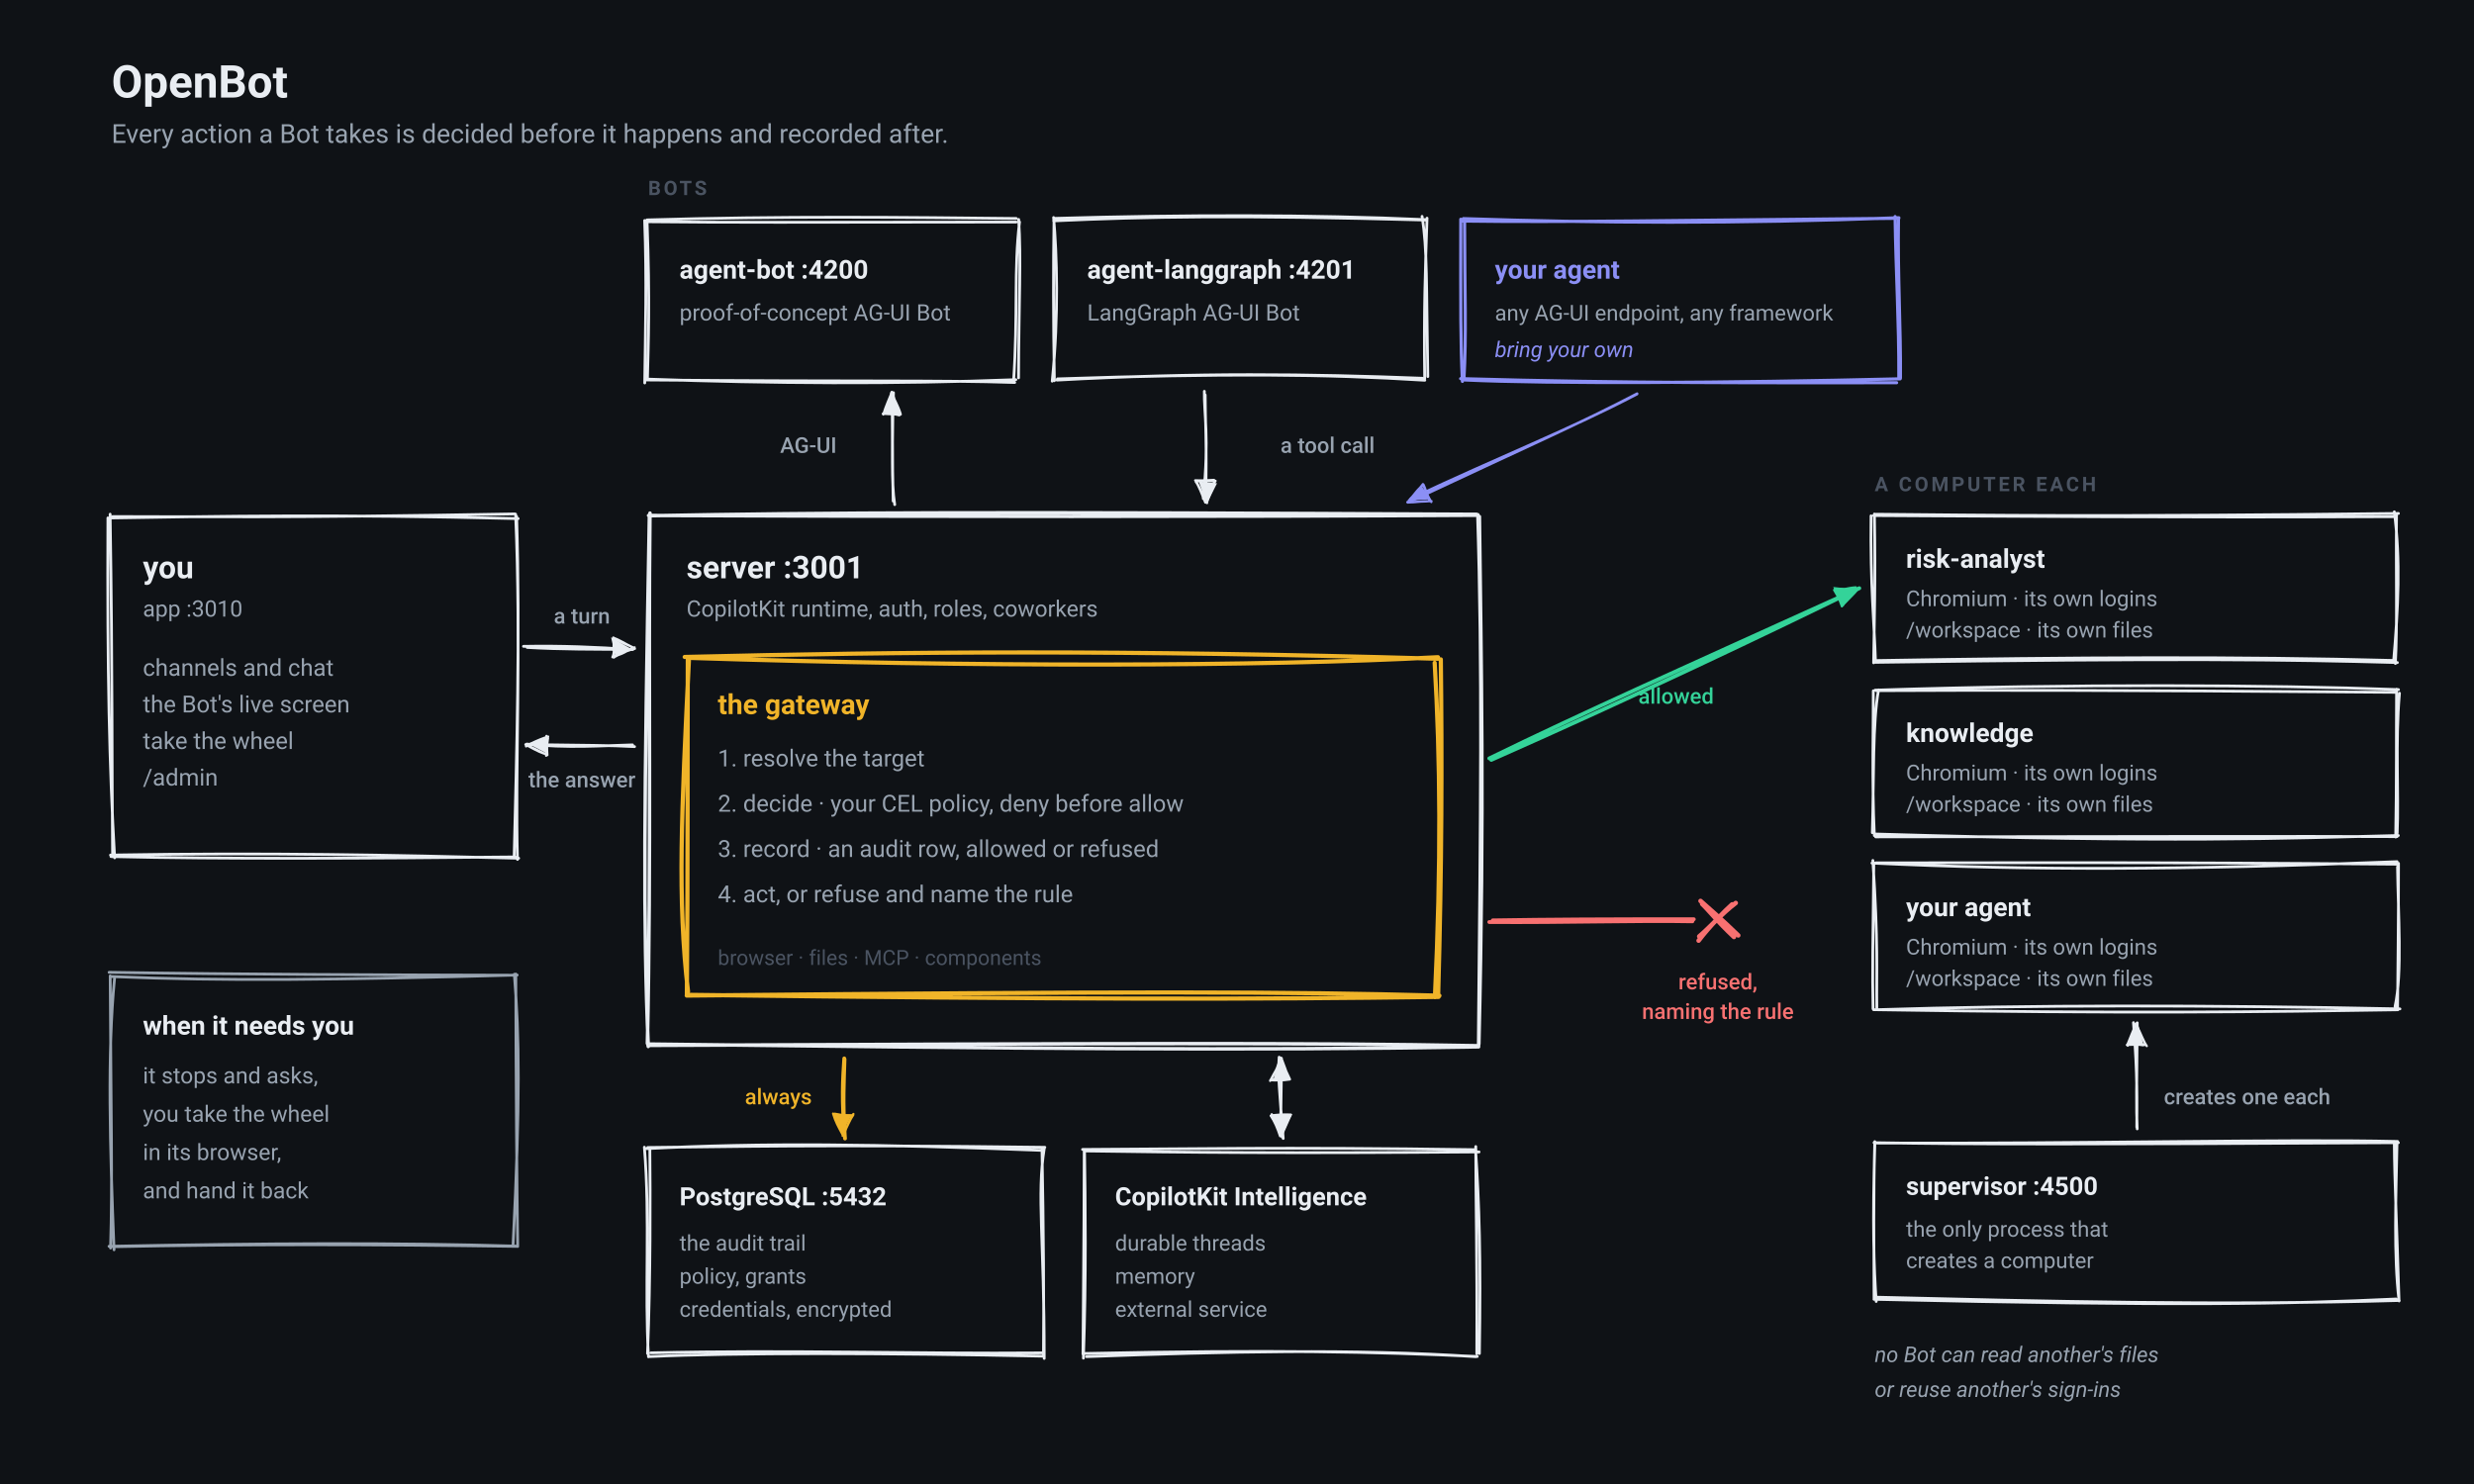
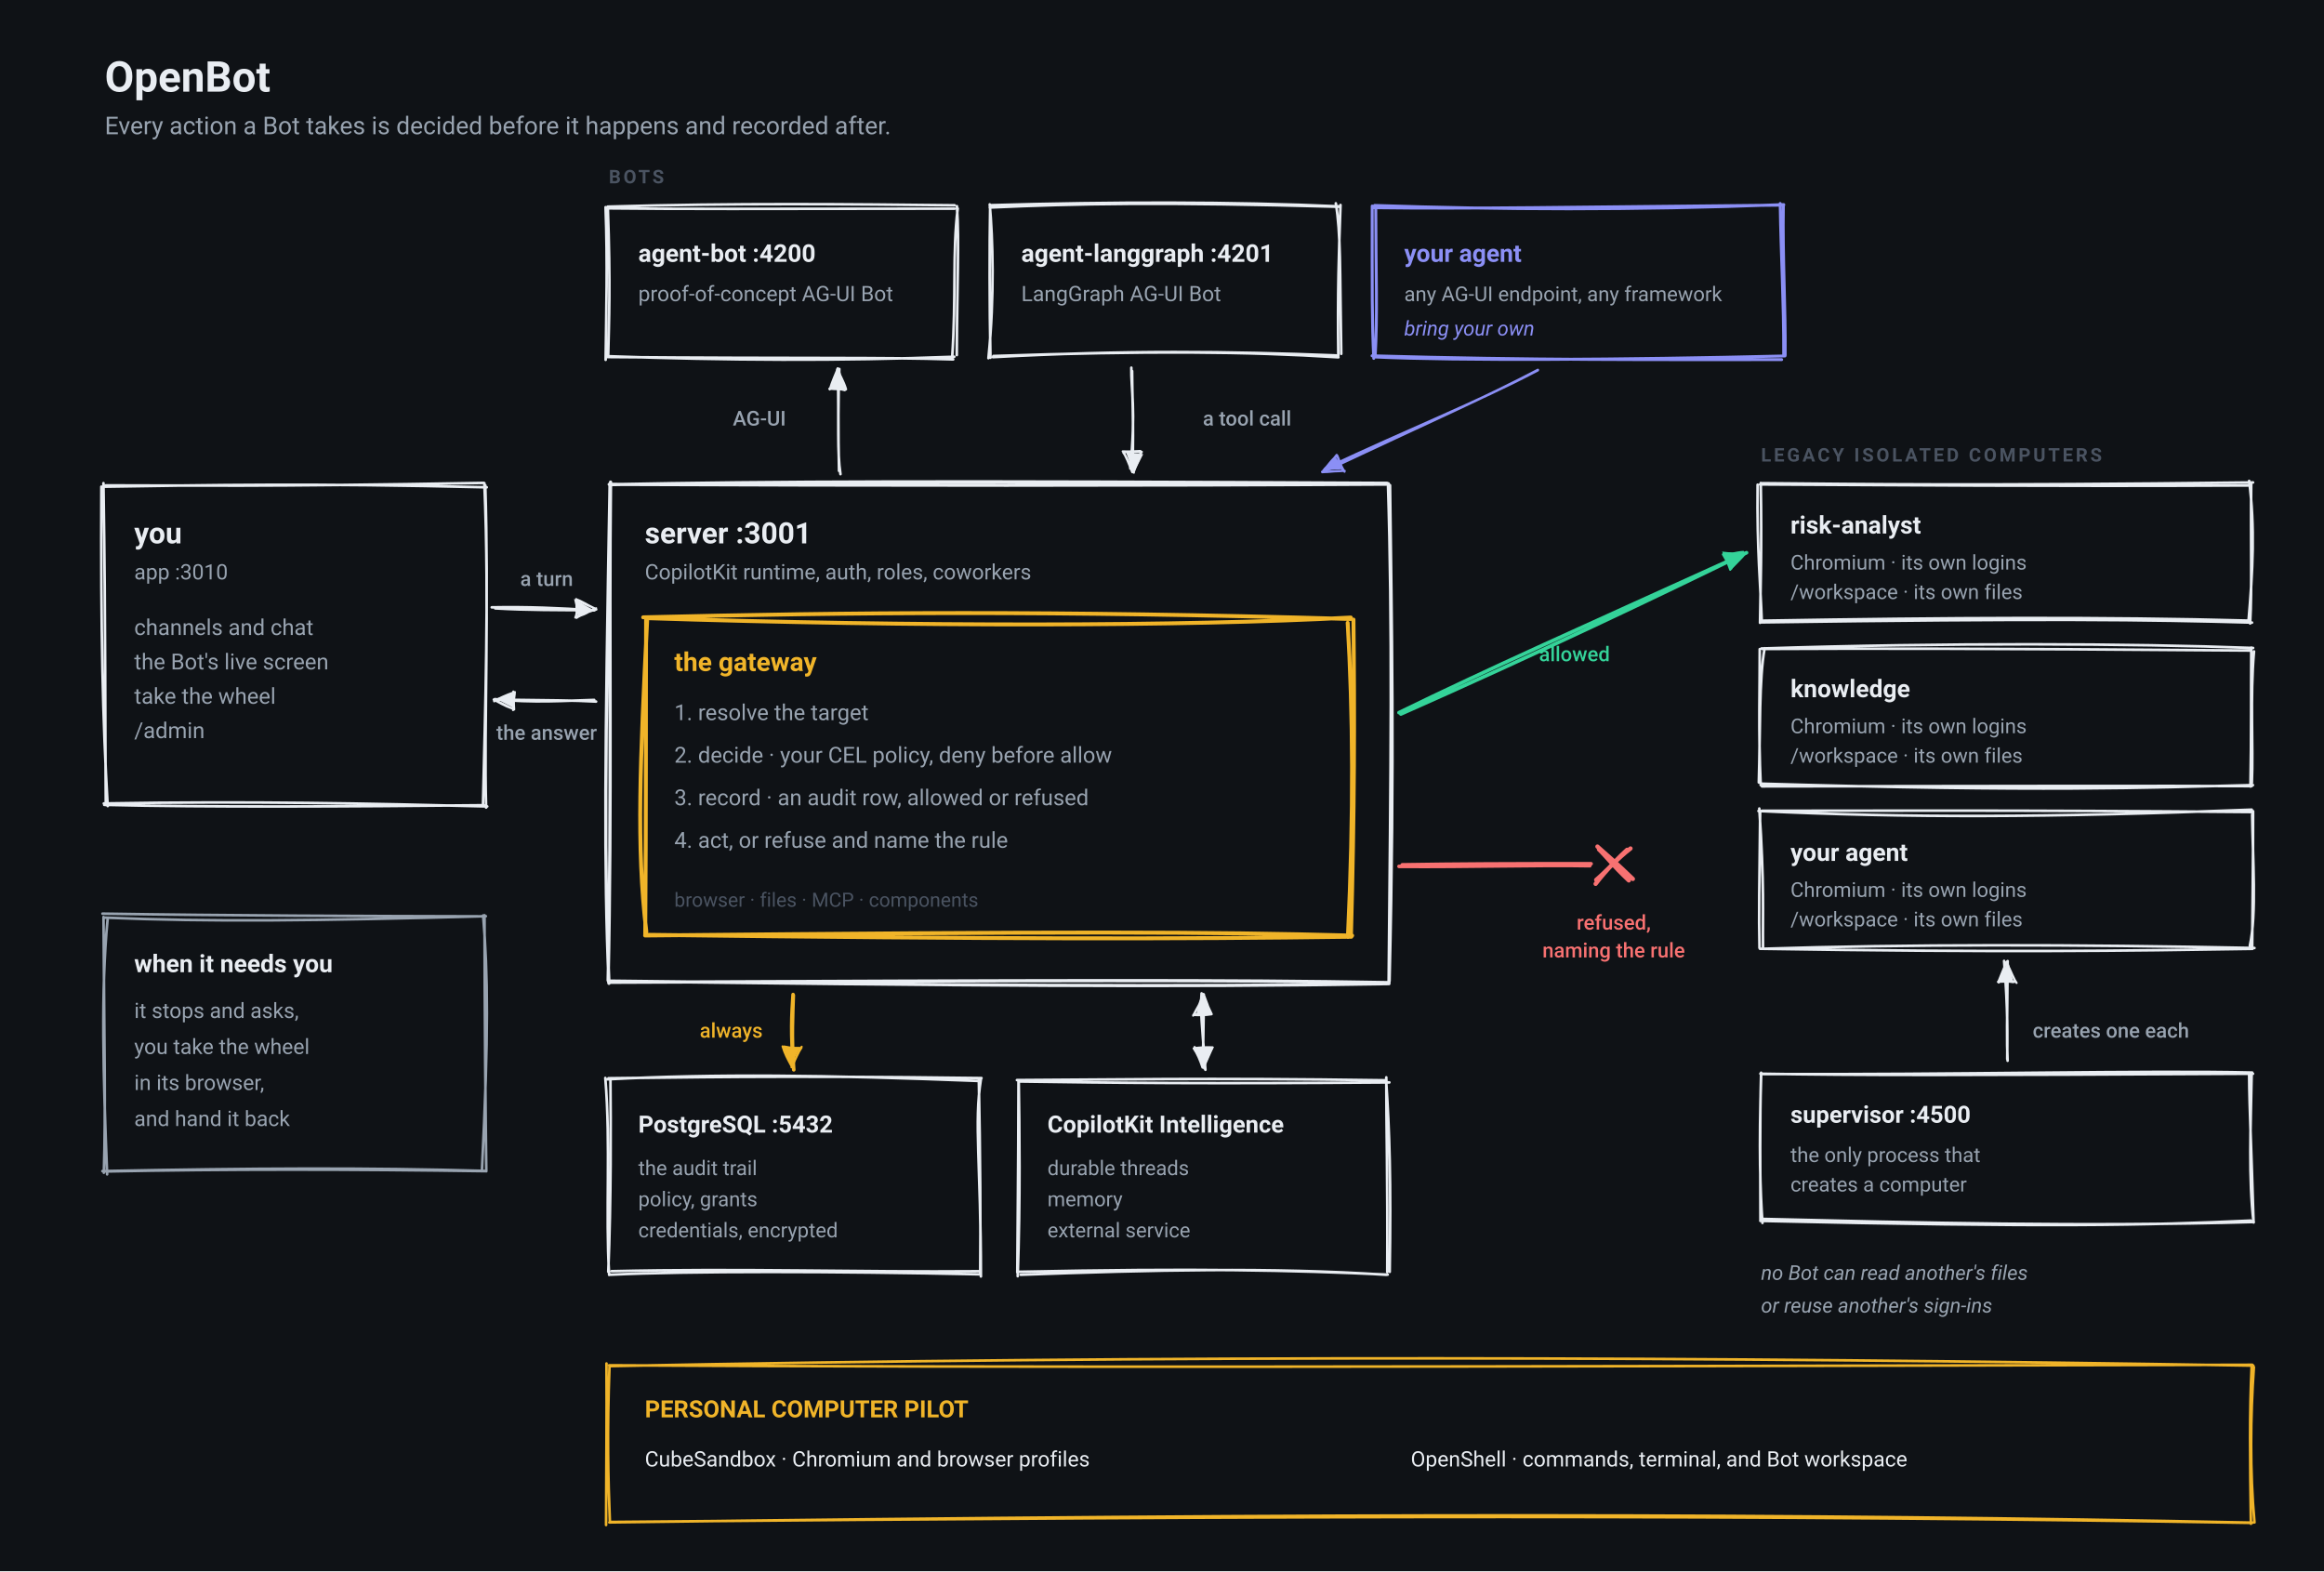
- <svg xmlns="http://www.w3.org/2000/svg" viewBox="0 0 1420 852" width="1420" height="852" role="img">
-   <rect width="1420" height="852" fill="#0f1216" />
+ <svg xmlns="http://www.w3.org/2000/svg" viewBox="0 0 1420 960" width="1420" height="960" role="img">
+   <rect width="1420" height="960" fill="#0f1216" />
  <text x="64" y="56" font-family="ui-sans-serif, -apple-system, &quot;Segoe UI&quot;, Roboto, &quot;Helvetica Neue&quot;, Arial, sans-serif" font-size="26" font-weight="700" fill="#e9edf2" text-anchor="start">OpenBot</text>
  <text x="64" y="82" font-family="ui-sans-serif, -apple-system, &quot;Segoe UI&quot;, Roboto, &quot;Helvetica Neue&quot;, Arial, sans-serif" font-size="15" font-weight="400" fill="#98a3b0" text-anchor="start">Every action a Bot takes is decided before it happens and recorded after.</text>
  <text x="372" y="112" font-family="ui-sans-serif, -apple-system, &quot;Segoe UI&quot;, Roboto, &quot;Helvetica Neue&quot;, Arial, sans-serif" font-size="11.5" font-weight="700" fill="#4a5361" text-anchor="start" letter-spacing="1.6">BOTS</text>
  <path d="M372.459 127.308 C414.776 127.759, 457.833 127.659, 583.253 127.486 M371.314 126.253 C447.726 123.952, 521.852 124.774, 583.301 125.438 M585.18 127.408 C581.847 154.688, 584.381 180.293, 581.723 219.523 M584.696 125.99 C586.201 148.555, 584.777 172.618, 584.612 216.954 M582.408 219.6 C539.665 218.165, 492.998 219.168, 370.501 218.146 M583.078 217.972 C513.37 220.622, 442.975 220.187, 372.597 217.689 M370.055 219.859 C370.41 190.429, 371.297 160.605, 370.005 126.592 M371.604 217.781 C372.11 196.383, 373.111 173.91, 371.39 126.774" fill="none" stroke="#e9edf2" stroke-width="1.6" stroke-linecap="round" stroke-linejoin="round" />
  <text x="390" y="160" font-family="ui-sans-serif, -apple-system, &quot;Segoe UI&quot;, Roboto, &quot;Helvetica Neue&quot;, Arial, sans-serif" font-size="15" font-weight="650" fill="#e9edf2" text-anchor="start">agent-bot :4200</text>
  <text x="390" y="184" font-family="ui-sans-serif, -apple-system, &quot;Segoe UI&quot;, Roboto, &quot;Helvetica Neue&quot;, Arial, sans-serif" font-size="13" font-weight="400" fill="#98a3b0" text-anchor="start">proof-of-concept AG-UI Bot</text>
  <path d="M604.775 126.801 C658.569 124.359, 709.445 123.363, 818.891 126.358 M605.577 125.367 C679.366 123.25, 752.602 123.122, 818.68 126.114 M816.214 124.226 C819.302 143.22, 818.592 161.637, 819.527 216.19 M819.073 125.246 C818.107 152.739, 817.177 180.29, 817.73 217.344 M816.418 217.164 C751.831 214.654, 687.014 213.821, 606.693 218.223 M817.783 218.312 C761.132 214.755, 702.33 214.284, 606.957 217.525 M603.944 218.849 C607.774 180.817, 606.609 145.481, 604.742 124.888 M605.182 218.568 C604.532 185.138, 604.558 150.418, 604.979 127.026" fill="none" stroke="#e9edf2" stroke-width="1.6" stroke-linecap="round" stroke-linejoin="round" />
  <text x="624" y="160" font-family="ui-sans-serif, -apple-system, &quot;Segoe UI&quot;, Roboto, &quot;Helvetica Neue&quot;, Arial, sans-serif" font-size="15" font-weight="650" fill="#e9edf2" text-anchor="start">agent-langgraph :4201</text>
  <text x="624" y="184" font-family="ui-sans-serif, -apple-system, &quot;Segoe UI&quot;, Roboto, &quot;Helvetica Neue&quot;, Arial, sans-serif" font-size="13" font-weight="400" fill="#98a3b0" text-anchor="start">LangGraph AG-UI Bot</text>
  <path d="M839.906 125.519 C917.269 128.1, 995.613 128.589, 1089.89 125.008 M839.221 126.903 C898.423 127.697, 957.675 126.537, 1089.867 125.323 M1087.726 124.33 C1088.194 156.991, 1089.996 184.306, 1089.874 216.835 M1089.658 125.969 C1089.12 156.892, 1091.049 189.556, 1090.784 217.05 M1088.611 219.723 C1012.727 219.721, 934.839 220.149, 838.354 217.387 M1090.652 217.49 C991.343 219.886, 890.466 220.45, 840.771 218.144 M839.382 218.97 C838.286 197.424, 838.387 177.494, 838.441 125.879 M840.237 218.084 C841.74 192.565, 840.685 167.963, 840.605 125.642" fill="none" stroke="#8b8ff5" stroke-width="1.8" stroke-linecap="round" stroke-linejoin="round" />
  <text x="858" y="160" font-family="ui-sans-serif, -apple-system, &quot;Segoe UI&quot;, Roboto, &quot;Helvetica Neue&quot;, Arial, sans-serif" font-size="15" font-weight="650" fill="#8b8ff5" text-anchor="start">your agent</text>
  <text x="858" y="184" font-family="ui-sans-serif, -apple-system, &quot;Segoe UI&quot;, Roboto, &quot;Helvetica Neue&quot;, Arial, sans-serif" font-size="12.5" font-weight="400" fill="#98a3b0" text-anchor="start">any AG-UI endpoint, any framework</text>
  <text x="858" y="205" font-family="ui-sans-serif, -apple-system, &quot;Segoe UI&quot;, Roboto, &quot;Helvetica Neue&quot;, Arial, sans-serif" font-size="12.5" font-weight="400" fill="#8b8ff5" text-anchor="start" font-style="italic">bring your own</text>
  <path d="M63.298 297.379 C127.123 296.37, 191.551 295.131, 297.404 297.747 M64.666 296.566 C112.324 296.547, 160.372 297.472, 295.569 295.049 M295.945 295.212 C299.226 371.004, 295.585 443.025, 297.015 493.427 M296.53 296.524 C298.567 364.901, 296.521 432.804, 295.105 491.936 M297.697 492.735 C224.971 490.885, 153.533 489.401, 63.433 490.908 M295.602 491.99 C211.51 492.823, 126.369 493.289, 63.698 491.771 M65.799 492.517 C62.784 439.721, 61.525 387.807, 61.942 297.343 M64.639 491.875 C64.125 439.873, 64.666 388.663, 63.212 295.214" fill="none" stroke="#e9edf2" stroke-width="1.6" stroke-linecap="round" stroke-linejoin="round" />
  <text x="82" y="332" font-family="ui-sans-serif, -apple-system, &quot;Segoe UI&quot;, Roboto, &quot;Helvetica Neue&quot;, Arial, sans-serif" font-size="18" font-weight="700" fill="#e9edf2" text-anchor="start">you</text>
  <text x="82" y="354" font-family="ui-sans-serif, -apple-system, &quot;Segoe UI&quot;, Roboto, &quot;Helvetica Neue&quot;, Arial, sans-serif" font-size="13" font-weight="400" fill="#98a3b0" text-anchor="start">app :3010</text>
  <text x="82" y="388" font-family="ui-sans-serif, -apple-system, &quot;Segoe UI&quot;, Roboto, &quot;Helvetica Neue&quot;, Arial, sans-serif" font-size="13.5" font-weight="400" fill="#98a3b0" text-anchor="start">channels and chat</text>
  <text x="82" y="409" font-family="ui-sans-serif, -apple-system, &quot;Segoe UI&quot;, Roboto, &quot;Helvetica Neue&quot;, Arial, sans-serif" font-size="13.5" font-weight="400" fill="#98a3b0" text-anchor="start">the Bot's live screen</text>
  <text x="82" y="430" font-family="ui-sans-serif, -apple-system, &quot;Segoe UI&quot;, Roboto, &quot;Helvetica Neue&quot;, Arial, sans-serif" font-size="13.5" font-weight="400" fill="#98a3b0" text-anchor="start">take the wheel</text>
  <text x="82" y="451" font-family="ui-sans-serif, -apple-system, &quot;Segoe UI&quot;, Roboto, &quot;Helvetica Neue&quot;, Arial, sans-serif" font-size="13.5" font-weight="400" fill="#98a3b0" text-anchor="start">/admin</text>
  <path d="M62.618 558.233 C140.549 559.474, 219.315 559.708, 294.366 559.89 M64.03 560.67 C128.766 563.401, 192.675 562.61, 296.849 559.797 M295.214 559.326 C298.099 595.183, 298.646 631.395, 294.505 714.323 M296.054 559.219 C296.111 618.911, 296.668 680.904, 297.139 715.631 M297.08 715.436 C224.63 713.31, 152.946 713.751, 62.575 715.523 M296.772 715.583 C216.573 714.389, 136.859 714.234, 64.773 715.767 M65.457 717.532 C63.099 657.93, 61.582 604.659, 65.744 561.775 M63.45 716.542 C64.656 678.279, 63.682 641.271, 63.249 560.292" fill="none" stroke="#98a3b0" stroke-width="1.6" stroke-linecap="round" stroke-linejoin="round" />
  <text x="82" y="594" font-family="ui-sans-serif, -apple-system, &quot;Segoe UI&quot;, Roboto, &quot;Helvetica Neue&quot;, Arial, sans-serif" font-size="15" font-weight="650" fill="#e9edf2" text-anchor="start">when it needs you</text>
  <text x="82" y="622" font-family="ui-sans-serif, -apple-system, &quot;Segoe UI&quot;, Roboto, &quot;Helvetica Neue&quot;, Arial, sans-serif" font-size="13" font-weight="400" fill="#98a3b0" text-anchor="start">it stops and asks,</text>
  <text x="82" y="644" font-family="ui-sans-serif, -apple-system, &quot;Segoe UI&quot;, Roboto, &quot;Helvetica Neue&quot;, Arial, sans-serif" font-size="13" font-weight="400" fill="#98a3b0" text-anchor="start">you take the wheel</text>
  <text x="82" y="666" font-family="ui-sans-serif, -apple-system, &quot;Segoe UI&quot;, Roboto, &quot;Helvetica Neue&quot;, Arial, sans-serif" font-size="13" font-weight="400" fill="#98a3b0" text-anchor="start">in its browser,</text>
  <text x="82" y="688" font-family="ui-sans-serif, -apple-system, &quot;Segoe UI&quot;, Roboto, &quot;Helvetica Neue&quot;, Arial, sans-serif" font-size="13" font-weight="400" fill="#98a3b0" text-anchor="start">and hand it back</text>
  <path d="M372.666 296.114 C472.135 294.19, 573.463 293.818, 847.536 295.282 M372.242 295.947 C534.935 296.615, 698.176 296.701, 848.25 295.81 M849.137 296.56 C850.056 378.356, 852.059 463.115, 848.826 599.328 M848.261 295.527 C851.032 381.47, 849.981 467.878, 848.684 600.34 M848.664 601.006 C715.902 603.305, 584.808 602.01, 372.817 599.429 M848.373 600.375 C749.185 598.589, 650.133 598.995, 371.913 600.183 M371.57 599.054 C373.88 492.79, 372.028 388.131, 373.064 294.576 M372.084 600.81 C369.066 529.712, 369.759 460.592, 372.727 295.705" fill="none" stroke="#e9edf2" stroke-width="2" stroke-linecap="round" stroke-linejoin="round" />
  <text x="394" y="332" font-family="ui-sans-serif, -apple-system, &quot;Segoe UI&quot;, Roboto, &quot;Helvetica Neue&quot;, Arial, sans-serif" font-size="18" font-weight="700" fill="#e9edf2" text-anchor="start">server :3001</text>
  <text x="394" y="354" font-family="ui-sans-serif, -apple-system, &quot;Segoe UI&quot;, Roboto, &quot;Helvetica Neue&quot;, Arial, sans-serif" font-size="13" font-weight="400" fill="#98a3b0" text-anchor="start">CopilotKit runtime, auth, roles, coworkers</text>
  <path d="M392.995 377.179 C519.336 374.094, 643.5 372.982, 825.313 378.201 M394.647 377.676 C558.901 383.001, 724.277 382.766, 825.351 377.308 M823.457 380.547 C826.71 436.629, 827.253 494.809, 823.598 572.51 M826.984 378.566 C827.643 436.463, 827.588 494.995, 825.464 571.348 M825.71 572.346 C719.046 573.788, 612.091 573.859, 395.198 571.165 M826.188 571.632 C739.258 569.259, 651.788 569.13, 394.171 571.58 M394.911 569.247 C388.689 516.669, 391.217 465.314, 395.407 379.242 M394.24 571.586 C394.847 500.406, 394.544 428.899, 394.773 378.821" fill="none" stroke="#f0b429" stroke-width="2.4" stroke-linecap="round" stroke-linejoin="round" />
  <text x="412" y="410" font-family="ui-sans-serif, -apple-system, &quot;Segoe UI&quot;, Roboto, &quot;Helvetica Neue&quot;, Arial, sans-serif" font-size="16" font-weight="700" fill="#f0b429" text-anchor="start">the gateway</text>
  <text x="412" y="440" font-family="ui-sans-serif, -apple-system, &quot;Segoe UI&quot;, Roboto, &quot;Helvetica Neue&quot;, Arial, sans-serif" font-size="13.5" font-weight="400" fill="#98a3b0" text-anchor="start">1.  resolve the target</text>
  <text x="412" y="466" font-family="ui-sans-serif, -apple-system, &quot;Segoe UI&quot;, Roboto, &quot;Helvetica Neue&quot;, Arial, sans-serif" font-size="13.5" font-weight="400" fill="#98a3b0" text-anchor="start">2.  decide  ·  your CEL policy, deny before allow</text>
  <text x="412" y="492" font-family="ui-sans-serif, -apple-system, &quot;Segoe UI&quot;, Roboto, &quot;Helvetica Neue&quot;, Arial, sans-serif" font-size="13.5" font-weight="400" fill="#98a3b0" text-anchor="start">3.  record  ·  an audit row, allowed or refused</text>
  <text x="412" y="518" font-family="ui-sans-serif, -apple-system, &quot;Segoe UI&quot;, Roboto, &quot;Helvetica Neue&quot;, Arial, sans-serif" font-size="13.5" font-weight="400" fill="#98a3b0" text-anchor="start">4.  act, or refuse and name the rule</text>
  <text x="412" y="554" font-family="ui-sans-serif, -apple-system, &quot;Segoe UI&quot;, Roboto, &quot;Helvetica Neue&quot;, Arial, sans-serif" font-size="12" font-weight="400" fill="#4a5361" text-anchor="start">browser · files · MCP · components</text>
-   <text x="1076" y="282" font-family="ui-sans-serif, -apple-system, &quot;Segoe UI&quot;, Roboto, &quot;Helvetica Neue&quot;, Arial, sans-serif" font-size="11.5" font-weight="700" fill="#4a5361" text-anchor="start" letter-spacing="1.6">A COMPUTER EACH</text>
+   <text x="1076" y="282" font-family="ui-sans-serif, -apple-system, &quot;Segoe UI&quot;, Roboto, &quot;Helvetica Neue&quot;, Arial, sans-serif" font-size="11.5" font-weight="700" fill="#4a5361" text-anchor="start" letter-spacing="1.6">LEGACY ISOLATED COMPUTERS</text>
  <path d="M1076.763 295.232 C1140.317 295.761, 1202.844 296.835, 1376.637 294.774 M1075.407 295.99 C1161.641 296.389, 1246.864 297.226, 1375.172 296.616 M1374.263 293.828 C1377.874 321.874, 1376.554 348.479, 1373.84 379.854 M1375.528 295.832 C1375.132 328.574, 1376.084 359.577, 1374.867 380.933 M1374.518 379.209 C1285.534 376.82, 1190.836 377.327, 1077.075 379.237 M1376.021 380.401 C1312.647 378.627, 1248.662 377.819, 1075.793 380.269 M1076.472 379.818 C1075.826 358.205, 1073.45 336.891, 1073.924 296.15 M1075.405 380.533 C1075.717 357.427, 1076.542 335.367, 1075.857 295.111" fill="none" stroke="#e9edf2" stroke-width="1.6" stroke-linecap="round" stroke-linejoin="round" />
  <text x="1094" y="326" font-family="ui-sans-serif, -apple-system, &quot;Segoe UI&quot;, Roboto, &quot;Helvetica Neue&quot;, Arial, sans-serif" font-size="15" font-weight="650" fill="#e9edf2" text-anchor="start">risk-analyst</text>
  <text x="1094" y="348" font-family="ui-sans-serif, -apple-system, &quot;Segoe UI&quot;, Roboto, &quot;Helvetica Neue&quot;, Arial, sans-serif" font-size="12.5" font-weight="400" fill="#98a3b0" text-anchor="start">Chromium · its own logins</text>
  <text x="1094" y="366" font-family="ui-sans-serif, -apple-system, &quot;Segoe UI&quot;, Roboto, &quot;Helvetica Neue&quot;, Arial, sans-serif" font-size="12.5" font-weight="400" fill="#98a3b0" text-anchor="start">/workspace · its own files</text>
  <path d="M1076.883 396.513 C1140.348 396.245, 1202.038 396.093, 1375.539 397.481 M1076.24 396.233 C1188.403 392.577, 1302.942 393.128, 1376.68 395.909 M1377.225 398.007 C1374.754 426.075, 1376.883 456.166, 1375.92 478.307 M1375.565 395.67 C1375.371 422.038, 1375.645 449.677, 1375.057 480.57 M1376.576 479.685 C1311.647 481.285, 1247.368 483.897, 1076.375 478.825 M1375.831 480.326 C1315.246 480.087, 1253.294 480.231, 1076.57 480.468 M1074.663 478.062 C1075.614 445.956, 1074.764 414.868, 1078.223 396.063 M1075.828 479.732 C1074.315 447.446, 1075.323 415.782, 1075.223 396.621" fill="none" stroke="#e9edf2" stroke-width="1.6" stroke-linecap="round" stroke-linejoin="round" />
  <text x="1094" y="426" font-family="ui-sans-serif, -apple-system, &quot;Segoe UI&quot;, Roboto, &quot;Helvetica Neue&quot;, Arial, sans-serif" font-size="15" font-weight="650" fill="#e9edf2" text-anchor="start">knowledge</text>
  <text x="1094" y="448" font-family="ui-sans-serif, -apple-system, &quot;Segoe UI&quot;, Roboto, &quot;Helvetica Neue&quot;, Arial, sans-serif" font-size="12.5" font-weight="400" fill="#98a3b0" text-anchor="start">Chromium · its own logins</text>
  <text x="1094" y="466" font-family="ui-sans-serif, -apple-system, &quot;Segoe UI&quot;, Roboto, &quot;Helvetica Neue&quot;, Arial, sans-serif" font-size="12.5" font-weight="400" fill="#98a3b0" text-anchor="start">/workspace · its own files</text>
  <path d="M1074.44 495.524 C1164.467 499.764, 1252.122 499.594, 1375.836 494.7 M1076.513 495.394 C1151.903 495.391, 1226.585 494.864, 1376.338 496.16 M1376.11 497.68 C1376.42 524.439, 1378.941 558.637, 1374.685 577.905 M1376.666 495.651 C1376.729 528.994, 1376.234 559.998, 1376.118 579.303 M1377.503 579.234 C1268.277 576.984, 1163.984 576.9, 1076.245 579.724 M1376.292 579.737 C1300.1 580.963, 1222.024 582.025, 1075.367 579.682 M1077.231 578.596 C1076.964 558.201, 1078.149 541.462, 1074.961 494.006 M1075.078 579.21 C1074.618 559.591, 1074.973 539.596, 1075.498 495.419" fill="none" stroke="#e9edf2" stroke-width="1.6" stroke-linecap="round" stroke-linejoin="round" />
  <text x="1094" y="526" font-family="ui-sans-serif, -apple-system, &quot;Segoe UI&quot;, Roboto, &quot;Helvetica Neue&quot;, Arial, sans-serif" font-size="15" font-weight="650" fill="#e9edf2" text-anchor="start">your agent</text>
  <text x="1094" y="548" font-family="ui-sans-serif, -apple-system, &quot;Segoe UI&quot;, Roboto, &quot;Helvetica Neue&quot;, Arial, sans-serif" font-size="12.5" font-weight="400" fill="#98a3b0" text-anchor="start">Chromium · its own logins</text>
  <text x="1094" y="566" font-family="ui-sans-serif, -apple-system, &quot;Segoe UI&quot;, Roboto, &quot;Helvetica Neue&quot;, Arial, sans-serif" font-size="12.5" font-weight="400" fill="#98a3b0" text-anchor="start">/workspace · its own files</text>
  <path d="M1077.357 656.26 C1194.2 656.732, 1312.851 653.825, 1376.117 655.334 M1075.646 656.045 C1135.848 657.072, 1197.565 657.017, 1376.614 656.043 M1374.266 656.815 C1374.406 677.991, 1375.635 701.809, 1376.954 746.523 M1375.783 657.009 C1375.211 687.704, 1373.842 720.785, 1376.991 746.922 M1377.085 746.638 C1273.857 749.611, 1172.16 747.084, 1076.543 744.744 M1375.264 745.784 C1313.941 748.653, 1251.005 749.993, 1075.609 745.959 M1076.882 747.21 C1075.536 727.358, 1074.656 702.762, 1076.12 656.262 M1075.659 745.756 C1075.595 716.384, 1075.204 686.048, 1076.063 655.435" fill="none" stroke="#e9edf2" stroke-width="1.6" stroke-linecap="round" stroke-linejoin="round" />
  <text x="1094" y="686" font-family="ui-sans-serif, -apple-system, &quot;Segoe UI&quot;, Roboto, &quot;Helvetica Neue&quot;, Arial, sans-serif" font-size="14.5" font-weight="650" fill="#e9edf2" text-anchor="start">supervisor :4500</text>
  <text x="1094" y="710" font-family="ui-sans-serif, -apple-system, &quot;Segoe UI&quot;, Roboto, &quot;Helvetica Neue&quot;, Arial, sans-serif" font-size="12.5" font-weight="400" fill="#98a3b0" text-anchor="start">the only process that</text>
  <text x="1094" y="728" font-family="ui-sans-serif, -apple-system, &quot;Segoe UI&quot;, Roboto, &quot;Helvetica Neue&quot;, Arial, sans-serif" font-size="12.5" font-weight="400" fill="#98a3b0" text-anchor="start">creates a computer</text>
  <text x="1076" y="782" font-family="ui-sans-serif, -apple-system, &quot;Segoe UI&quot;, Roboto, &quot;Helvetica Neue&quot;, Arial, sans-serif" font-size="12.5" font-weight="400" fill="#98a3b0" text-anchor="start" font-style="italic">no Bot can read another's files</text>
  <text x="1076" y="802" font-family="ui-sans-serif, -apple-system, &quot;Segoe UI&quot;, Roboto, &quot;Helvetica Neue&quot;, Arial, sans-serif" font-size="12.5" font-weight="400" fill="#98a3b0" text-anchor="start" font-style="italic">or reuse another's sign-ins</text>
  <path d="M371.777 658.805 C417.776 658.412, 468.086 657.015, 599.706 658.702 M371.178 659.458 C437.218 655.987, 504.352 656.811, 597.435 660.44 M599.383 659.188 C595.049 686.356, 599.357 710.49, 599.345 779.911 M598.071 659.583 C598.962 704.304, 599.218 750.45, 598.925 777.935 M597.987 776.728 C525.136 777.36, 452.393 774.839, 373.678 776.7 M598.801 778.611 C509.31 776.733, 420.674 776.568, 372.965 778.843 M372.206 778.979 C369.89 740.844, 373.238 700.269, 369.86 658.632 M371.662 777.05 C373.478 732.186, 373.222 686.581, 372.991 659.236" fill="none" stroke="#e9edf2" stroke-width="1.6" stroke-linecap="round" stroke-linejoin="round" />
  <text x="390" y="692" font-family="ui-sans-serif, -apple-system, &quot;Segoe UI&quot;, Roboto, &quot;Helvetica Neue&quot;, Arial, sans-serif" font-size="14.5" font-weight="650" fill="#e9edf2" text-anchor="start">PostgreSQL :5432</text>
  <text x="390" y="718" font-family="ui-sans-serif, -apple-system, &quot;Segoe UI&quot;, Roboto, &quot;Helvetica Neue&quot;, Arial, sans-serif" font-size="12.5" font-weight="400" fill="#98a3b0" text-anchor="start">the audit trail</text>
  <text x="390" y="737" font-family="ui-sans-serif, -apple-system, &quot;Segoe UI&quot;, Roboto, &quot;Helvetica Neue&quot;, Arial, sans-serif" font-size="12.5" font-weight="400" fill="#98a3b0" text-anchor="start">policy, grants</text>
  <text x="390" y="756" font-family="ui-sans-serif, -apple-system, &quot;Segoe UI&quot;, Roboto, &quot;Helvetica Neue&quot;, Arial, sans-serif" font-size="12.5" font-weight="400" fill="#98a3b0" text-anchor="start">credentials, encrypted</text>
  <path d="M622.343 660.782 C681.26 661.649, 737.215 662.231, 848.923 661.357 M621.351 659.925 C678.01 659.716, 733.794 658.42, 847.143 660.07 M847.04 658.259 C847.016 689.535, 847.91 717.477, 847.638 777.189 M846.909 659.477 C849.043 691.444, 850.012 721.216, 849.132 777.104 M847.16 778.905 C776.306 774.222, 704.583 775.916, 623.637 778.876 M847.915 778.799 C789.708 776.053, 730.565 774.786, 622.452 777.061 M621.837 779.758 C623.514 733.241, 622.894 687.844, 622.494 661.839 M621.592 777.431 C621.711 749.12, 622.179 722.136, 622.312 660.381" fill="none" stroke="#e9edf2" stroke-width="1.6" stroke-linecap="round" stroke-linejoin="round" />
  <text x="640" y="692" font-family="ui-sans-serif, -apple-system, &quot;Segoe UI&quot;, Roboto, &quot;Helvetica Neue&quot;, Arial, sans-serif" font-size="14.5" font-weight="650" fill="#e9edf2" text-anchor="start">CopilotKit Intelligence</text>
  <text x="640" y="718" font-family="ui-sans-serif, -apple-system, &quot;Segoe UI&quot;, Roboto, &quot;Helvetica Neue&quot;, Arial, sans-serif" font-size="12.5" font-weight="400" fill="#98a3b0" text-anchor="start">durable threads</text>
  <text x="640" y="737" font-family="ui-sans-serif, -apple-system, &quot;Segoe UI&quot;, Roboto, &quot;Helvetica Neue&quot;, Arial, sans-serif" font-size="12.5" font-weight="400" fill="#98a3b0" text-anchor="start">memory</text>
  <text x="640" y="756" font-family="ui-sans-serif, -apple-system, &quot;Segoe UI&quot;, Roboto, &quot;Helvetica Neue&quot;, Arial, sans-serif" font-size="12.5" font-weight="400" fill="#98a3b0" text-anchor="start">external service</text>
  <path d="M300.459 371.081 C322.483 370.675, 341.703 371.491, 362.787 372.913 M302.562 371.709 C322.382 372.872, 340.89 372.709, 363.176 372.881" fill="none" stroke="#e9edf2" stroke-width="1.6" stroke-linecap="round" stroke-linejoin="round" />
  <path d="M362.968 372.91 L353.066 376.355 L350.752 365.971" fill="#e9edf2" stroke="none" stroke-width="0" stroke-linecap="round" stroke-linejoin="round" />
  <path d="M364.247 371.659 C360.726 372.497, 359.448 375.031, 352.689 376.691 M364.418 372.445 C361.357 373.162, 357.545 374.366, 352.177 377.479 M351.514 377.304 C352.726 374.793, 352.528 371.402, 352.102 366.022 M352.416 377.508 C352.497 374.745, 351.902 372.195, 352.452 367.064 M351.912 366.149 C355.565 367.27, 357.886 369.151, 363.576 371.841 M352.092 366.65 C356.511 368.738, 360.633 370.48, 363.95 371.938" fill="none" stroke="#e9edf2" stroke-width="1.3" stroke-linecap="round" stroke-linejoin="round" />
  <text x="334" y="358" font-family="ui-sans-serif, -apple-system, &quot;Segoe UI&quot;, Roboto, &quot;Helvetica Neue&quot;, Arial, sans-serif" font-size="12.5" font-weight="500" fill="#98a3b0" text-anchor="middle">a turn</text>
  <path d="M363.068 427.645 C345.603 428.088, 325.869 429.639, 302.33 427.178 M364.218 428.653 C350.267 427.862, 336.762 427.958, 301.75 427.45" fill="none" stroke="#e9edf2" stroke-width="1.6" stroke-linecap="round" stroke-linejoin="round" />
  <path d="M302.923 426.868 L315.235 423.326 L314.041 432.665" fill="#e9edf2" stroke="none" stroke-width="0" stroke-linecap="round" stroke-linejoin="round" />
  <path d="M301.93 428.52 C304.793 427.187, 308.452 425.188, 313.043 423.472 M302.124 428.234 C305.489 426.501, 308.553 424.911, 314.048 423.028 M314.608 422.877 C313.278 425.021, 313.373 429.174, 313.478 433.884 M313.647 422.508 C313.805 426.683, 313.93 430.649, 314.173 433.511 M314.09 433.467 C308.654 430.694, 304.914 428.921, 302.055 427.514 M314.135 433.163 C311.251 432.47, 308.928 431.515, 302.349 427.855" fill="none" stroke="#e9edf2" stroke-width="1.3" stroke-linecap="round" stroke-linejoin="round" />
  <text x="334" y="452" font-family="ui-sans-serif, -apple-system, &quot;Segoe UI&quot;, Roboto, &quot;Helvetica Neue&quot;, Arial, sans-serif" font-size="12.5" font-weight="500" fill="#98a3b0" text-anchor="middle">the answer</text>
  <path d="M513.536 289.712 C511.435 275.794, 512.654 260.667, 511.957 225.248 M512.65 287.68 C512.072 264.124, 512.188 240.904, 512.833 225.458" fill="none" stroke="#e9edf2" stroke-width="1.6" stroke-linecap="round" stroke-linejoin="round" />
  <path d="M512.127 225.261 L516.472 239.158 L507.276 237.121" fill="#e9edf2" stroke="none" stroke-width="0" stroke-linecap="round" stroke-linejoin="round" />
  <path d="M511.846 225.102 C513.551 228.908, 514.157 232.189, 516.502 238.244 M511.815 225.627 C513.445 229.825, 515.425 232.806, 516.886 237.458 M516.642 237.841 C513.437 237.793, 510.459 237.99, 507.008 237.313 M516.996 237.92 C514.665 237.534, 512.077 238.009, 506.709 237.538 M507.049 237.621 C508.444 233.505, 511.243 228.949, 511.463 225.608 M506.975 237.984 C508.344 233.28, 510.729 228.18, 511.645 225.767" fill="none" stroke="#e9edf2" stroke-width="1.3" stroke-linecap="round" stroke-linejoin="round" />
  <text x="464" y="260" font-family="ui-sans-serif, -apple-system, &quot;Segoe UI&quot;, Roboto, &quot;Helvetica Neue&quot;, Arial, sans-serif" font-size="12.5" font-weight="500" fill="#98a3b0" text-anchor="middle">AG-UI</text>
  <path d="M691.261 224.658 C690.997 237.77, 694.183 250.276, 690.65 286.236 M691.738 226.702 C691.691 240.556, 692.815 254.062, 691.981 288.381" fill="none" stroke="#e9edf2" stroke-width="1.6" stroke-linecap="round" stroke-linejoin="round" />
  <path d="M692.642 289.267 L688.042 276.452 L698.539 277.457" fill="#e9edf2" stroke="none" stroke-width="0" stroke-linecap="round" stroke-linejoin="round" />
  <path d="M692.822 288.815 C691.523 285.603, 689.439 282.064, 686.664 276.426 M691.717 288.258 C689.622 283.177, 687.933 278.581, 686.335 276.581 M686 275.779 C689.905 275.973, 694.397 275.664, 696.733 275.543 M686.939 276.24 C688.733 276.143, 691.448 276.177, 697.438 276.227 M696.858 275.57 C696.877 279.452, 695.28 280.883, 692.644 288.724 M697.688 276.071 C695.759 279.422, 693.983 282.384, 691.864 288.354" fill="none" stroke="#e9edf2" stroke-width="1.3" stroke-linecap="round" stroke-linejoin="round" />
  <text x="762" y="260" font-family="ui-sans-serif, -apple-system, &quot;Segoe UI&quot;, Roboto, &quot;Helvetica Neue&quot;, Arial, sans-serif" font-size="12.5" font-weight="500" fill="#98a3b0" text-anchor="middle">a tool call</text>
  <path d="M939.629 226.236 C901.206 246.445, 861.841 261.77, 809.788 286.265 M939.655 226.006 C908.73 242.253, 876.176 256.531, 808.156 288.461" fill="none" stroke="#8b8ff5" stroke-width="1.5" stroke-linecap="round" stroke-linejoin="round" />
  <path d="M808.051 287.461 L816.075 279.184 L821.15 286.649" fill="#8b8ff5" stroke="none" stroke-width="0" stroke-linecap="round" stroke-linejoin="round" />
  <path d="M808.613 287.361 C811.603 284.423, 813.837 280.408, 816.731 278.769 M808.348 288.104 C810.419 285.312, 813.426 282.211, 816.718 277.94 M817.037 278.208 C818.309 280.656, 818.392 283.006, 821.536 288.226 M816.85 278.011 C817.97 281.481, 819.416 285.015, 820.713 287.79 M821.641 287.69 C816.823 287.59, 811.576 288.571, 808.619 288.439 M821.071 287.671 C817.992 288.046, 814.807 287.921, 807.768 288.272" fill="none" stroke="#8b8ff5" stroke-width="1.3" stroke-linecap="round" stroke-linejoin="round" />
  <path d="M854.799 435.419 C909.661 408.647, 964.775 384.162, 1067.179 337.711 M855.936 436.272 C937.556 400.17, 1017.62 361.977, 1065.847 338.26" fill="none" stroke="#34d399" stroke-width="2.2" stroke-linecap="round" stroke-linejoin="round" />
  <path d="M1066.701 338.534 L1057.377 348.598 L1052.22 336.985" fill="#34d399" stroke="none" stroke-width="0" stroke-linecap="round" stroke-linejoin="round" />
  <path d="M1066.856 337.428 C1064.161 340.031, 1062.233 342.12, 1057.33 347.554 M1066.206 338.338 C1064.414 340.713, 1062.367 342.406, 1057.113 347.77 M1057.902 347.384 C1056.014 344.7, 1054.396 341.492, 1052.736 338.722 M1057.192 348.13 C1056.073 344.866, 1054.872 341.973, 1053.125 338.518 M1053.75 338.784 C1057.711 338.815, 1060.126 337.572, 1065.134 337.214 M1053.217 338.196 C1057.763 338.216, 1062.097 338.206, 1066.357 338.339" fill="none" stroke="#34d399" stroke-width="1.3" stroke-linecap="round" stroke-linejoin="round" />
  <text x="962" y="404" font-family="ui-sans-serif, -apple-system, &quot;Segoe UI&quot;, Roboto, &quot;Helvetica Neue&quot;, Arial, sans-serif" font-size="12.5" font-weight="500" fill="#34d399" text-anchor="middle">allowed</text>
  <path d="M854.81 529.363 C898.9 529.662, 939.514 528.35, 971.4 528.942 M856.782 528.412 C889.365 527.881, 922.048 527.723, 972.184 527.756" fill="none" stroke="#f87171" stroke-width="2.2" stroke-linecap="round" stroke-linejoin="round" />
  <path d="M976.055 517.25 C980.719 521.492, 987.769 527.346, 997.703 537.032 M976.984 518.976 C981.155 522.966, 985.323 528.57, 995.243 537.936" fill="none" stroke="#f87171" stroke-width="2.6" stroke-linecap="round" stroke-linejoin="round" />
  <path d="M994.175 519.23 C990.567 522.414, 981.136 531.819, 974.95 540.032 M996.259 518.42 C988.272 524.478, 981.814 532.086, 975.305 537.601" fill="none" stroke="#f87171" stroke-width="2.6" stroke-linecap="round" stroke-linejoin="round" />
  <text x="986" y="568" font-family="ui-sans-serif, -apple-system, &quot;Segoe UI&quot;, Roboto, &quot;Helvetica Neue&quot;, Arial, sans-serif" font-size="12.5" font-weight="500" fill="#f87171" text-anchor="middle">refused,</text>
  <text x="986" y="585" font-family="ui-sans-serif, -apple-system, &quot;Segoe UI&quot;, Roboto, &quot;Helvetica Neue&quot;, Arial, sans-serif" font-size="12.5" font-weight="500" fill="#f87171" text-anchor="middle">naming the rule</text>
  <path d="M484.581 607.658 C483.801 619.416, 482.996 631.954, 485.004 653.636 M484.726 608.092 C484.374 620.297, 483.588 632.715, 484.867 651.955" fill="none" stroke="#f0b429" stroke-width="2.2" stroke-linecap="round" stroke-linejoin="round" />
  <path d="M483.24 651.284 L478.926 639.404 L488.829 639.93" fill="#f0b429" stroke="none" stroke-width="0" stroke-linecap="round" stroke-linejoin="round" />
  <path d="M483.634 651.429 C481.127 646.806, 479.487 643.836, 478.166 639.332 M483.992 651.954 C482.191 647.996, 480.414 644.409, 478.752 639.848 M479.146 639.42 C483.254 640.246, 486.222 640.648, 489.652 640.267 M478.636 640.21 C481.145 640.311, 482.934 640.213, 489.647 640.374 M489.827 639.561 C486.704 643.669, 485.947 648.401, 483.62 652.072 M489.66 640.204 C487.742 643.05, 486.627 646.078, 483.788 651.838" fill="none" stroke="#f0b429" stroke-width="1.3" stroke-linecap="round" stroke-linejoin="round" />
  <text x="466" y="634" font-family="ui-sans-serif, -apple-system, &quot;Segoe UI&quot;, Roboto, &quot;Helvetica Neue&quot;, Arial, sans-serif" font-size="12.5" font-weight="500" fill="#f0b429" text-anchor="end">always</text>
  <path d="M734.19 606.951 C733.395 617.579, 734.369 625.839, 736.522 653.615 M735.415 608.772 C735.683 623.727, 734.841 638.971, 735.209 651.306" fill="none" stroke="#e9edf2" stroke-width="1.6" stroke-linecap="round" stroke-linejoin="round" />
  <path d="M736.126 652.256 L728.884 640.545 L741.685 639.703" fill="#e9edf2" stroke="none" stroke-width="0" stroke-linecap="round" stroke-linejoin="round" />
  <path d="M735.803 652.888 C732.984 648.141, 731.838 644.138, 729.942 639.712 M734.731 652.314 C733.307 647.923, 731.561 643.753, 729.362 640.519 M730.321 640.384 C732.521 640.017, 736.012 639.764, 740.898 639.913 M729.981 640.274 C732.555 640.259, 735.536 640.017, 740.065 640.424 M740.483 640.469 C737.987 645.248, 735.624 649.069, 735.183 652.305 M740.575 640.539 C738.672 643.194, 737.906 646.204, 735.117 651.998" fill="none" stroke="#e9edf2" stroke-width="1.3" stroke-linecap="round" stroke-linejoin="round" />
  <path d="M734.474 606.876 L739.771 619.266 L730.654 620.691" fill="#e9edf2" stroke="none" stroke-width="0" stroke-linecap="round" stroke-linejoin="round" />
  <path d="M735.377 607.266 C737.242 612.318, 738.386 615.11, 739.761 619.406 M734.643 607.802 C737.037 612.051, 738.823 616.474, 740.373 619.6 M740.362 619.725 C736.288 620.409, 732.148 620.316, 729.11 620.155 M740.011 619.643 C736.244 619.825, 732.76 620.005, 729.407 619.737 M729.02 620.565 C731.285 615.865, 734.573 611.188, 735.705 607.645 M729.569 619.753 C732.294 615.444, 734.161 610.42, 734.653 607.852" fill="none" stroke="#e9edf2" stroke-width="1.3" stroke-linecap="round" stroke-linejoin="round" />
  <path d="M1226.456 647.107 C1226.461 633.228, 1227.032 618.518, 1224.539 587.113 M1226.675 648.115 C1226.112 636.652, 1226.343 623.333, 1226.707 587.235" fill="none" stroke="#e9edf2" stroke-width="1.6" stroke-linecap="round" stroke-linejoin="round" />
  <path d="M1227.074 587.444 L1230.501 600.728 L1220.898 599.301" fill="#e9edf2" stroke="none" stroke-width="0" stroke-linecap="round" stroke-linejoin="round" />
  <path d="M1225.62 587.933 C1227.387 590.332, 1227.766 593.521, 1232.176 600.572 M1225.759 588.308 C1227.594 590.33, 1228.596 593.924, 1231.431 599.468 M1230.636 599.646 C1227.179 600.021, 1224.547 599.289, 1220.747 599.917 M1231.297 599.917 C1227.592 599.888, 1224.677 599.595, 1221.058 599.936 M1221.253 600.348 C1222.297 596.52, 1225.343 590.482, 1225.355 588.474 M1220.964 600.024 C1222.537 596.251, 1224.054 592.147, 1226.15 587.61" fill="none" stroke="#e9edf2" stroke-width="1.3" stroke-linecap="round" stroke-linejoin="round" />
  <text x="1242" y="634" font-family="ui-sans-serif, -apple-system, &quot;Segoe UI&quot;, Roboto, &quot;Helvetica Neue&quot;, Arial, sans-serif" font-size="12.5" font-weight="500" fill="#98a3b0" text-anchor="start">creates one each</text>
+   <path d="M372.566 834.703 C710.317 827.941, 1047.03 828.87, 1376.79 834.399 M372.184 834.191 C620.108 835.57, 869.107 835.143, 1376.204 833.879 M1377.154 835.311 C1375.011 865.353, 1374.668 899.267, 1377.525 930.183 M1375.816 834.536 C1374.431 863.098, 1374.793 891.35, 1375.338 930.992 M1375.718 930.475 C1080.853 925.495, 786.703 926.033, 372.898 929.919 M1376.459 930.335 C1099.721 924.689, 823.871 924.162, 372.309 930.186 M370.317 931.781 C370.417 899.187, 370.799 864.93, 370.565 833.088 M372.628 929.173 C371.591 903.953, 370.89 874.866, 372.409 835.077" fill="none" stroke="#f0b429" stroke-width="1.6" stroke-linecap="round" stroke-linejoin="round" />
+   <text x="394" y="866" font-family="ui-sans-serif, -apple-system, &quot;Segoe UI&quot;, Roboto, &quot;Helvetica Neue&quot;, Arial, sans-serif" font-size="14.5" font-weight="650" fill="#f0b429" text-anchor="start">PERSONAL COMPUTER PILOT</text>
+   <text x="394" y="896" font-family="ui-sans-serif, -apple-system, &quot;Segoe UI&quot;, Roboto, &quot;Helvetica Neue&quot;, Arial, sans-serif" font-size="13" font-weight="400" fill="#e9edf2" text-anchor="start">CubeSandbox · Chromium and browser profiles</text>
+   <text x="862" y="896" font-family="ui-sans-serif, -apple-system, &quot;Segoe UI&quot;, Roboto, &quot;Helvetica Neue&quot;, Arial, sans-serif" font-size="13" font-weight="400" fill="#e9edf2" text-anchor="start">OpenShell · commands, terminal, and Bot workspace</text>
</svg>
